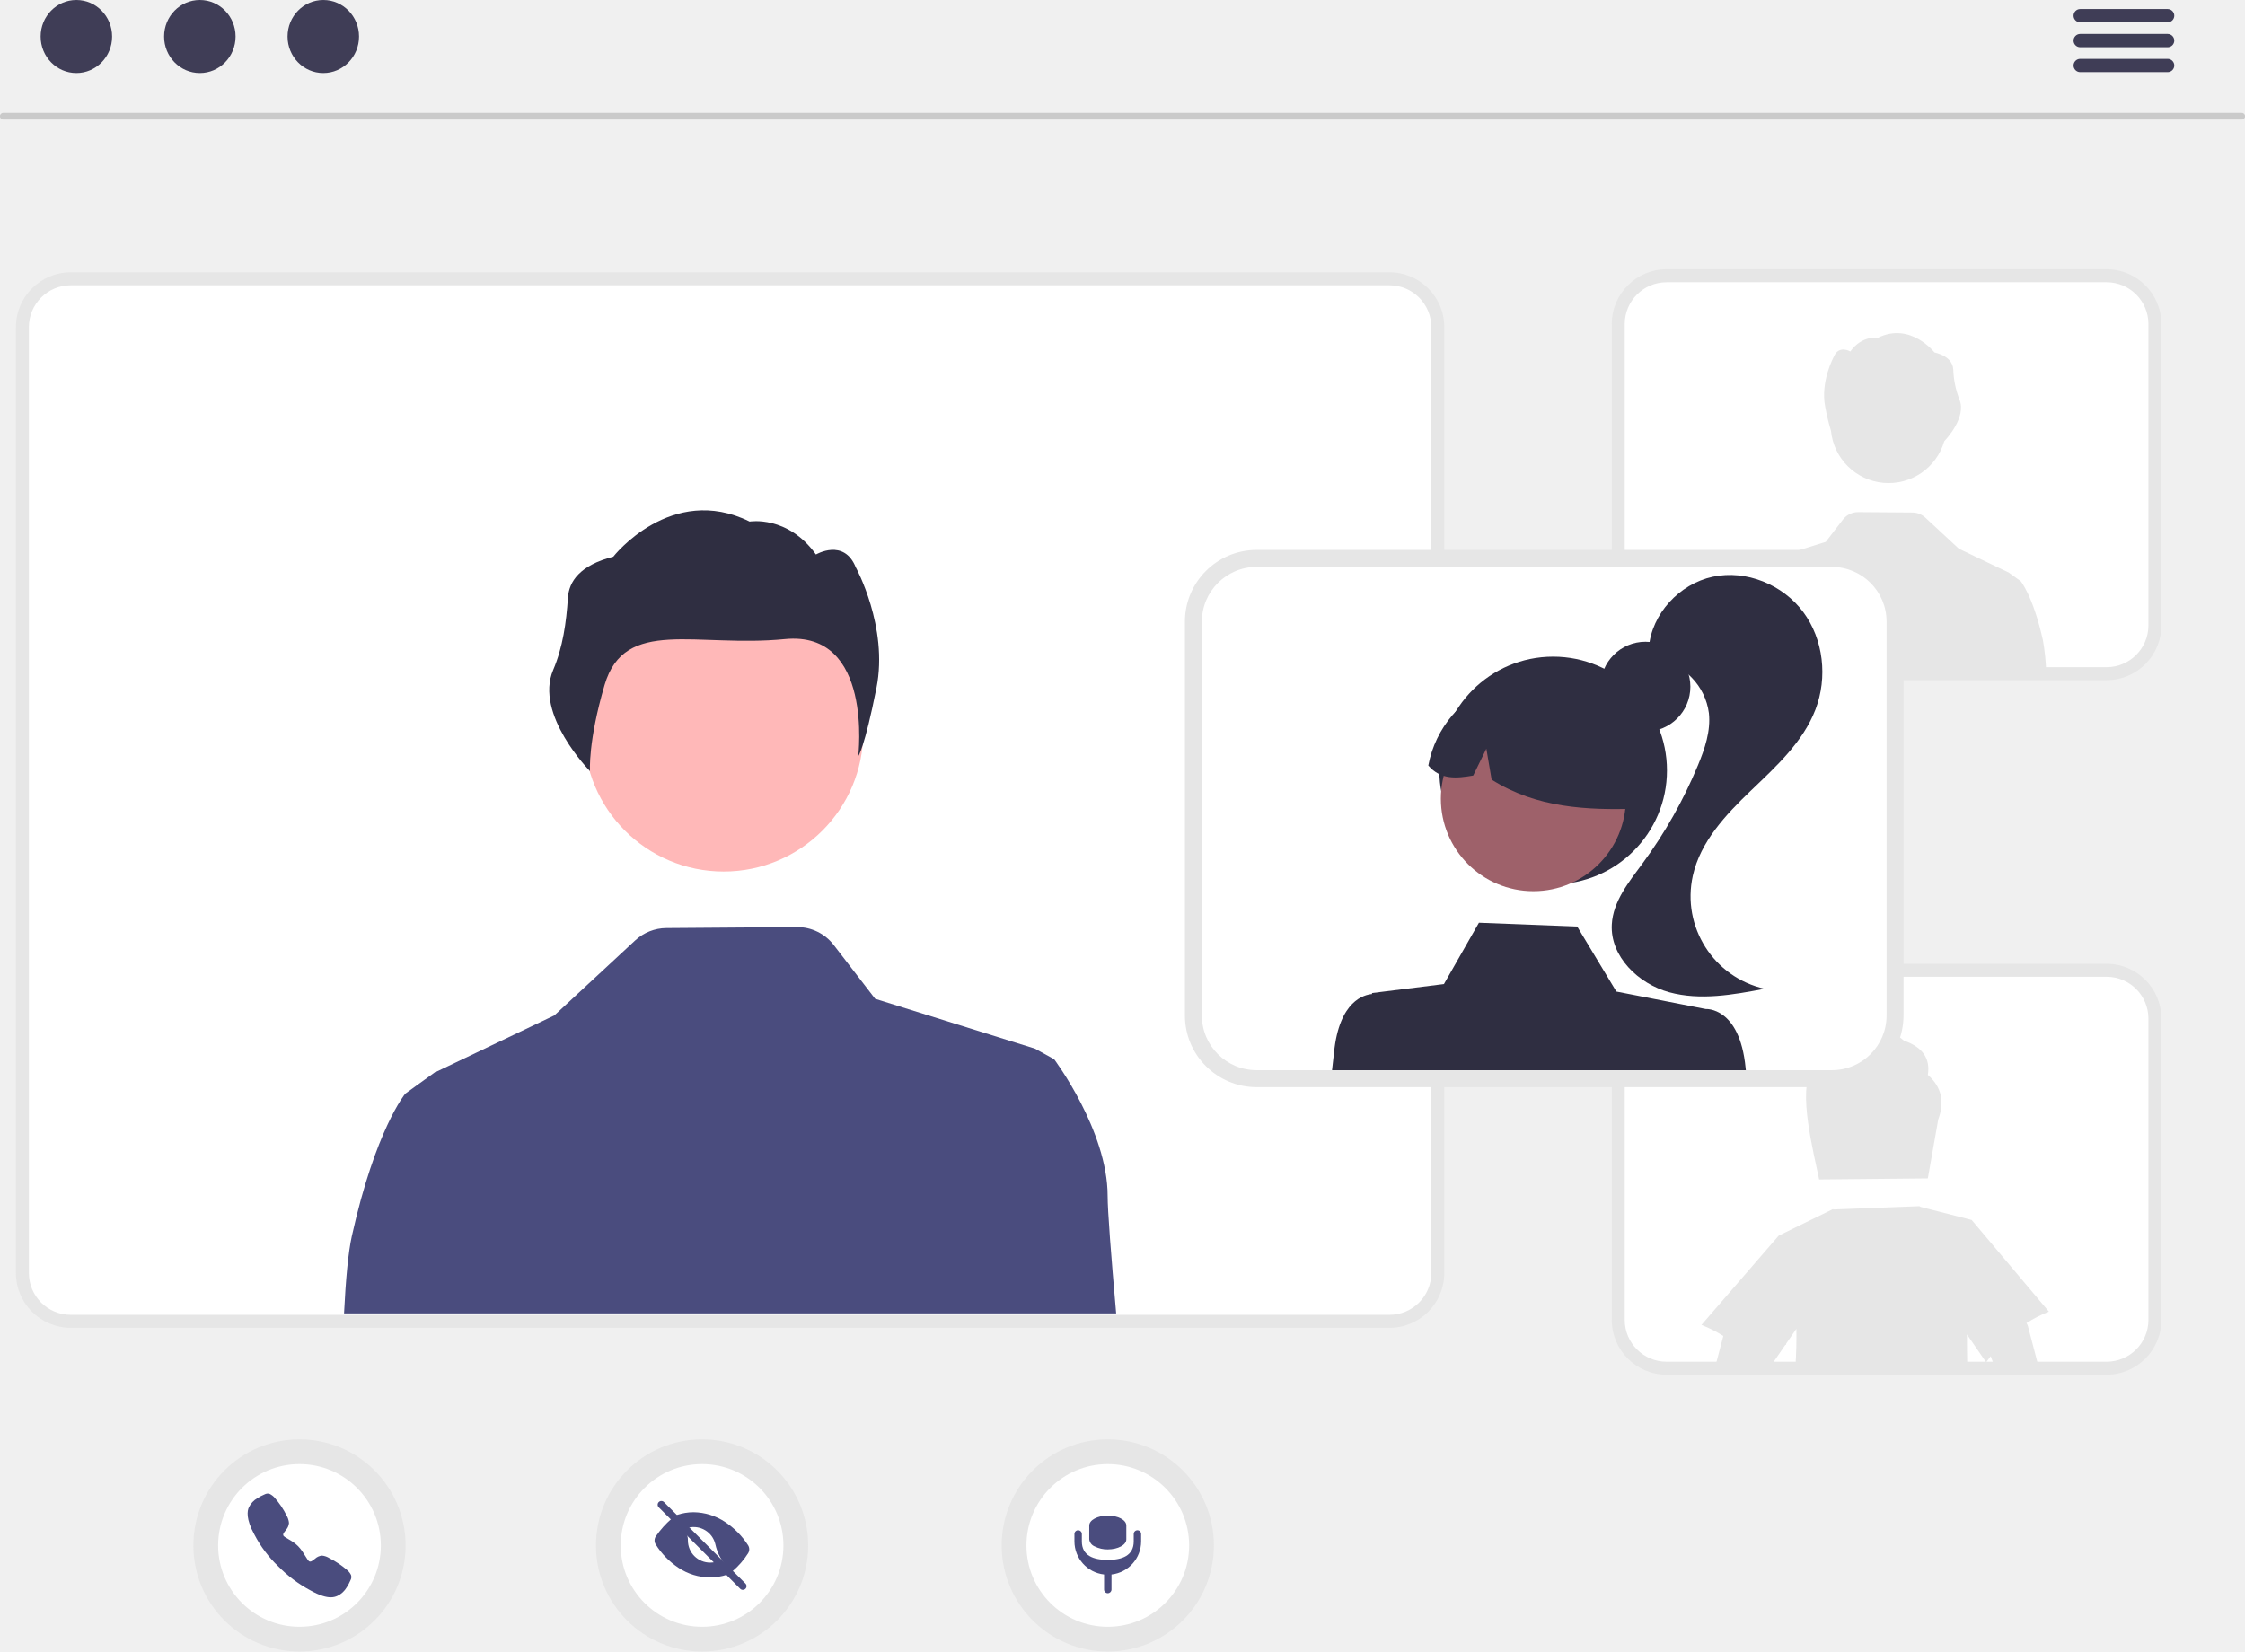
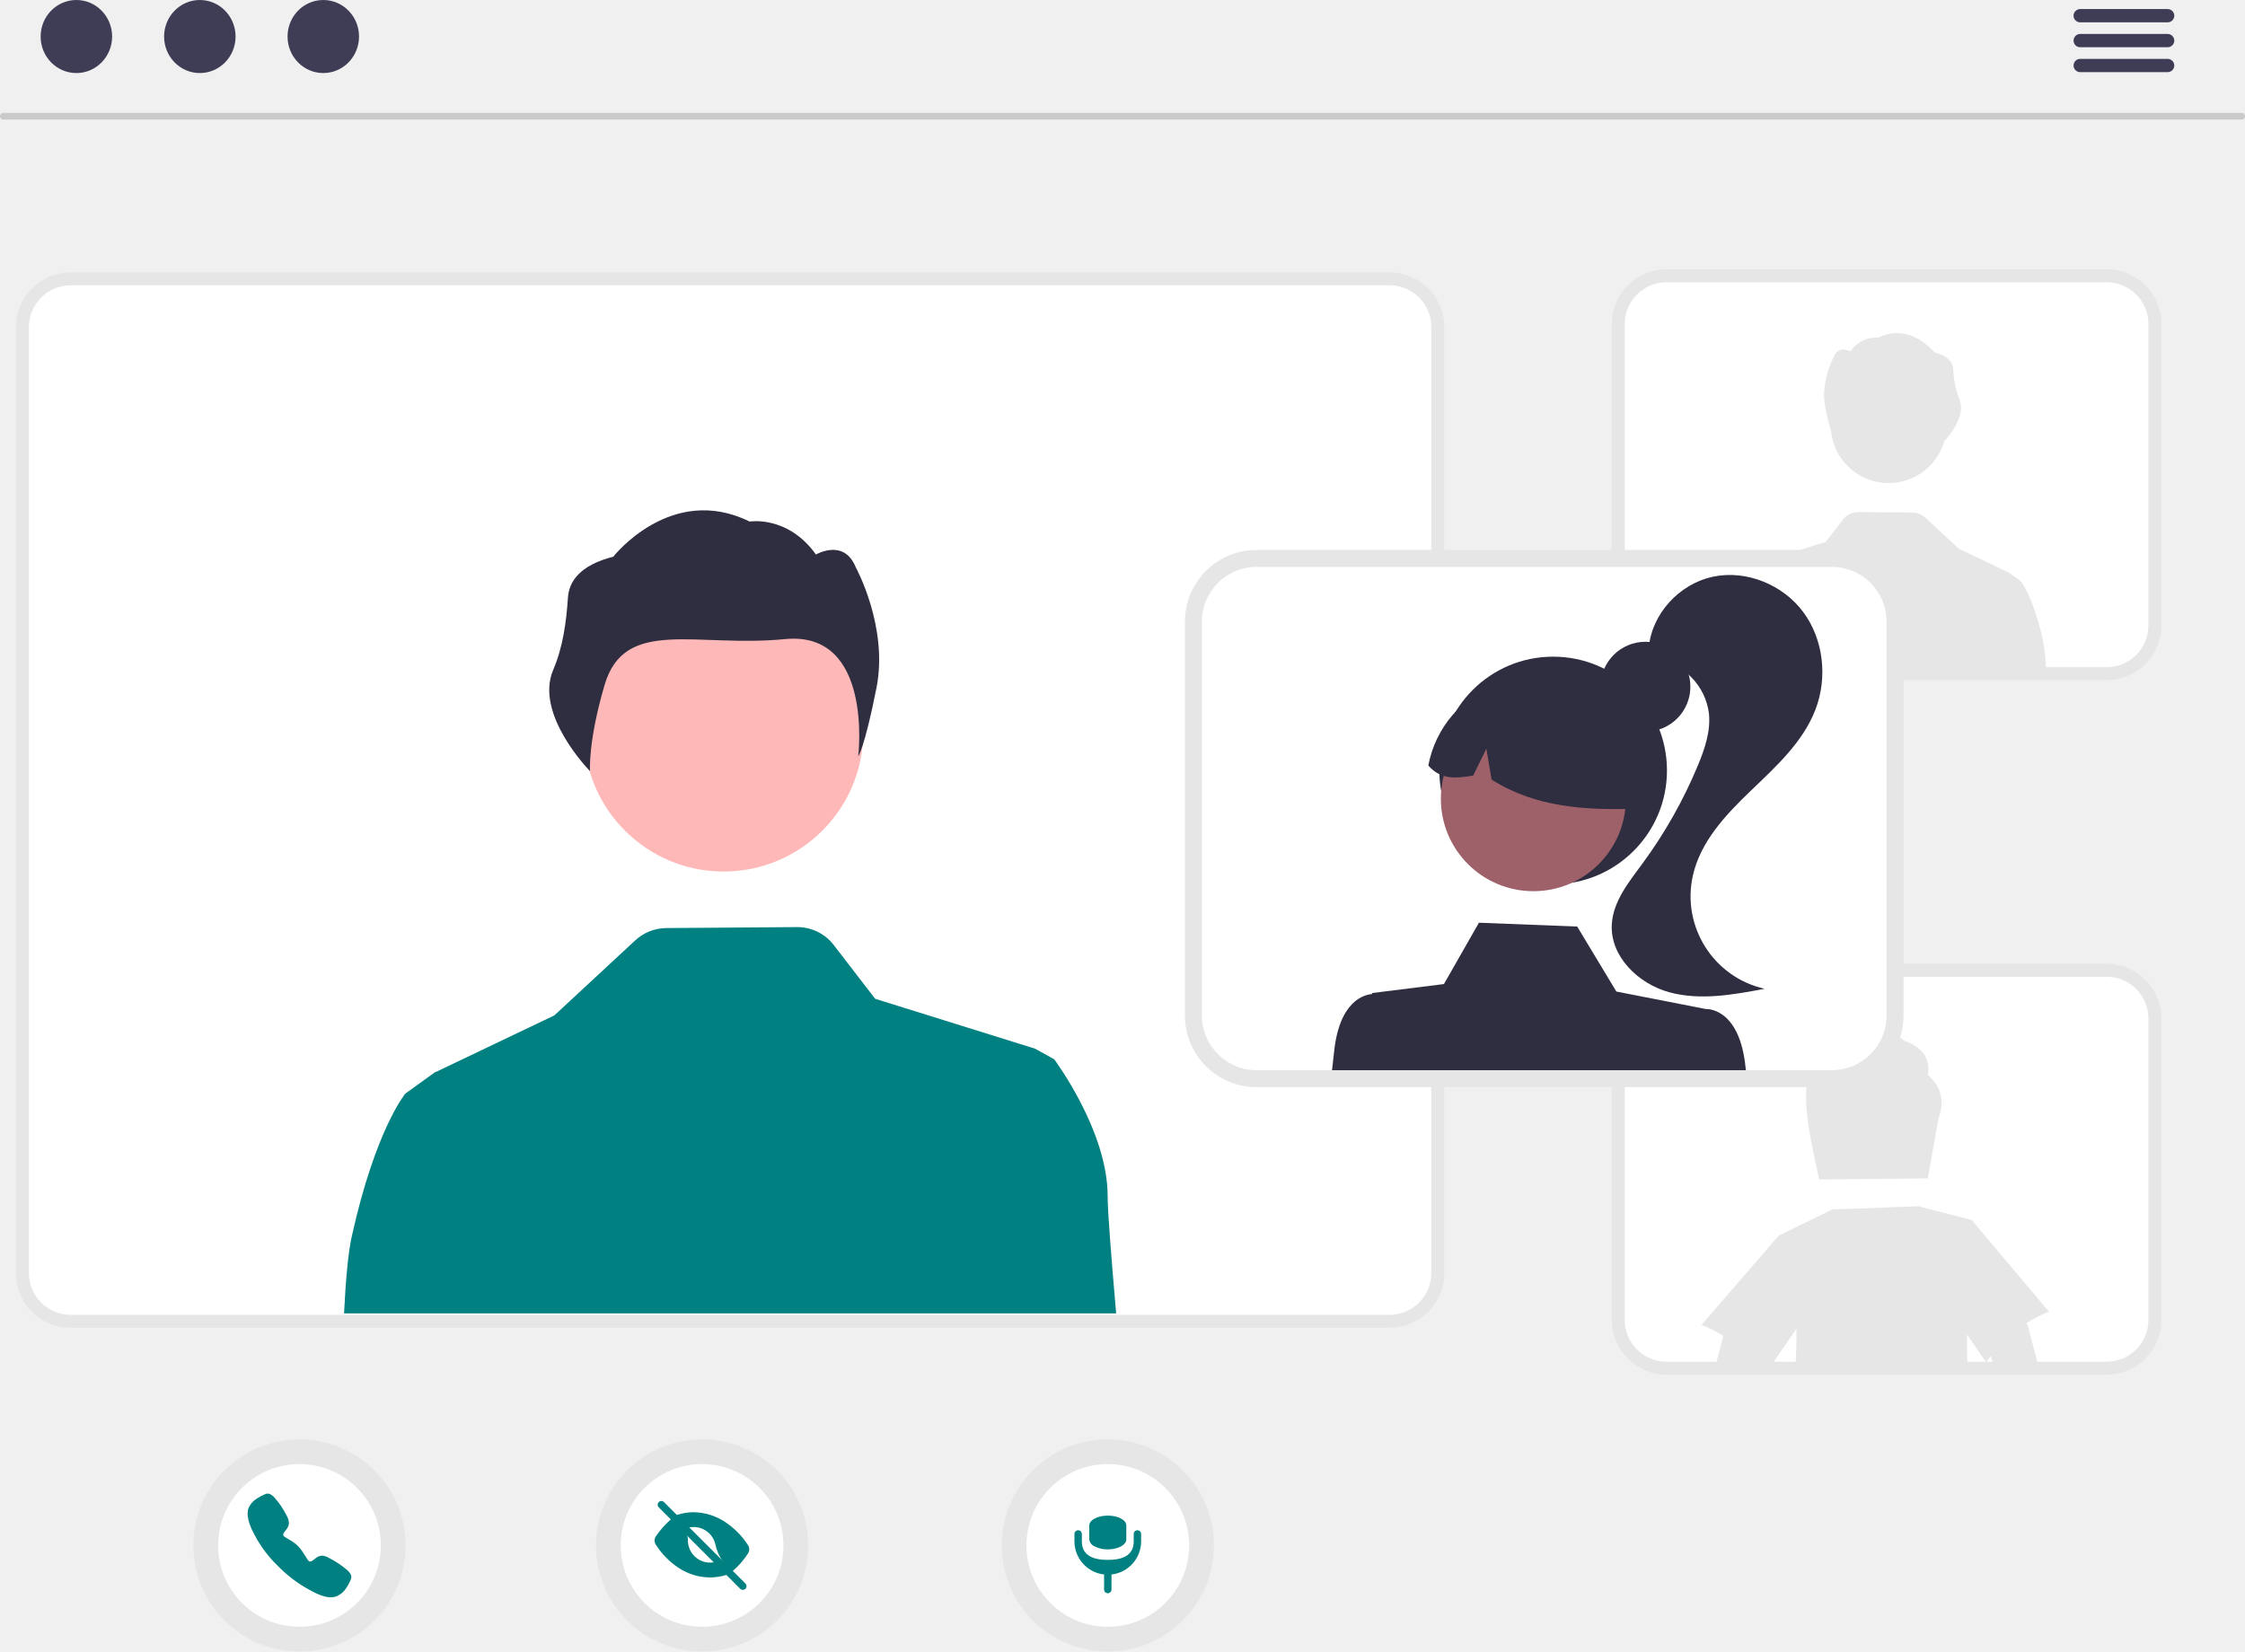
<svg xmlns="http://www.w3.org/2000/svg" data-name="Layer 1" width="749.467" height="551.451" viewBox="0 0 749.467 551.451">
  <path d="M689.138,617.637H248.87a18.307,18.307,0,0,1-18.286-18.286V283.484a18.307,18.307,0,0,1,18.286-18.286H689.138a18.307,18.307,0,0,1,18.286,18.286V599.351A18.307,18.307,0,0,1,689.138,617.637ZM248.87,274.822a8.672,8.672,0,0,0-8.662,8.662V599.351a8.672,8.672,0,0,0,8.662,8.662H689.138a8.672,8.672,0,0,0,8.662-8.662V283.484a8.672,8.672,0,0,0-8.662-8.662Z" transform="translate(-225.2664 -174.2744)" fill="#e6e6e6" />
  <circle cx="234.381" cy="516.028" r="35.423" fill="#e6e6e6" />
  <circle cx="234.381" cy="516.028" r="27.158" fill="#fff" />
-   <path d="M473.252,705.135a1.231,1.231,0,0,1-.874-.363L445.164,677.559a1.237,1.237,0,0,1,1.749-1.749l27.214,27.214a1.237,1.237,0,0,1-.874,2.111Z" transform="translate(-225.2664 -174.2744)" fill="#4a4c7e" />
-   <path d="M475.006,692.92a2.489,2.489,0,0,0-.008-2.687,26.203,26.203,0,0,0-7.675-7.772,19.447,19.447,0,0,0-10.51-3.252,17.514,17.514,0,0,0-5.552.911.309.309,0,0,0-.121.513l3.652,3.652a.314.314,0,0,0,.297.081,7.422,7.422,0,0,1,8.966,5.454l.009.036a16.307,16.307,0,0,0,4.162,7.865l1.164,1.164a.31.31,0,0,0,.418.018A26.58,26.58,0,0,0,475.006,692.92Z" transform="translate(-225.2664 -174.2744)" fill="#4a4c7e" />
-   <path d="M462.336,696.036a7.422,7.422,0,0,1-7.422-7.421q0-.01,0-.019a4.905,4.905,0,0,0-1.369-3.522l-3.671-3.672a.31.31,0,0,0-.42-.016,30.912,30.912,0,0,0-5.229,5.852,2.468,2.468,0,0,0-.049,2.748,25.822,25.822,0,0,0,7.598,7.781,19.158,19.158,0,0,0,10.538,3.218,18.416,18.416,0,0,0,5.616-.893.309.309,0,0,0,.124-.513l-3.67-3.669a.311.311,0,0,0-.296-.081A7.419,7.419,0,0,1,462.336,696.036Z" transform="translate(-225.2664 -174.2744)" fill="#4a4c7e" />
+   <path d="M473.252,705.135a1.231,1.231,0,0,1-.874-.363L445.164,677.559a1.237,1.237,0,0,1,1.749-1.749l27.214,27.214a1.237,1.237,0,0,1-.874,2.111Z" transform="translate(-225.2664 -174.2744)" fill="#008080" />
+   <path d="M475.006,692.92a2.489,2.489,0,0,0-.008-2.687,26.203,26.203,0,0,0-7.675-7.772,19.447,19.447,0,0,0-10.51-3.252,17.514,17.514,0,0,0-5.552.911.309.309,0,0,0-.121.513l3.652,3.652a.314.314,0,0,0,.297.081,7.422,7.422,0,0,1,8.966,5.454l.009.036a16.307,16.307,0,0,0,4.162,7.865l1.164,1.164a.31.31,0,0,0,.418.018A26.58,26.58,0,0,0,475.006,692.92Z" transform="translate(-225.2664 -174.2744)" fill="#008080" />
+   <path d="M462.336,696.036a7.422,7.422,0,0,1-7.422-7.421q0-.01,0-.019a4.905,4.905,0,0,0-1.369-3.522l-3.671-3.672a.31.31,0,0,0-.42-.016,30.912,30.912,0,0,0-5.229,5.852,2.468,2.468,0,0,0-.049,2.748,25.822,25.822,0,0,0,7.598,7.781,19.158,19.158,0,0,0,10.538,3.218,18.416,18.416,0,0,0,5.616-.893.309.309,0,0,0,.124-.513l-3.67-3.669a.311.311,0,0,0-.296-.081A7.419,7.419,0,0,1,462.336,696.036Z" transform="translate(-225.2664 -174.2744)" fill="#008080" />
  <circle cx="99.981" cy="516.028" r="35.423" fill="#e6e6e6" />
  <circle cx="99.981" cy="516.028" r="27.158" fill="#fff" />
-   <path d="M335.681,707.62c-1.509,0-3.629-.546-6.803-2.319a44.234,44.234,0,0,1-10.685-7.992,40.548,40.548,0,0,1-8.024-10.682c-2.848-5.18-2.363-7.895-1.82-9.055a7.228,7.228,0,0,1,2.833-3.04,13.629,13.629,0,0,1,2.214-1.175c.077-.033.149-.065.213-.094a2.069,2.069,0,0,1,1.697-.155,4.971,4.971,0,0,1,1.613,1.237,26.804,26.804,0,0,1,4.033,5.986,5.964,5.964,0,0,1,.791,2.452,3.874,3.874,0,0,1-.986,2.305c-.101.138-.202.271-.299.399-.588.773-.717.997-.632,1.395.172.802,2.785,1.499,4.898,3.607s3.104,5.003,3.909,5.174c.416.089.644-.046,1.442-.655.114-.087.232-.178.355-.268a3.895,3.895,0,0,1,2.339-1.047h.005a5.602,5.602,0,0,1,2.463.864,29.533,29.533,0,0,1,5.964,4.003,4.969,4.969,0,0,1,1.241,1.609,2.086,2.086,0,0,1-.155,1.701c-.029.064-.06.135-.094.213a13.645,13.645,0,0,1-1.182,2.21,7.23,7.23,0,0,1-3.045,2.828A5.212,5.212,0,0,1,335.681,707.62Z" transform="translate(-225.2664 -174.2744)" fill="#4a4c7e" />
+   <path d="M335.681,707.62c-1.509,0-3.629-.546-6.803-2.319a44.234,44.234,0,0,1-10.685-7.992,40.548,40.548,0,0,1-8.024-10.682c-2.848-5.18-2.363-7.895-1.82-9.055a7.228,7.228,0,0,1,2.833-3.04,13.629,13.629,0,0,1,2.214-1.175c.077-.033.149-.065.213-.094a2.069,2.069,0,0,1,1.697-.155,4.971,4.971,0,0,1,1.613,1.237,26.804,26.804,0,0,1,4.033,5.986,5.964,5.964,0,0,1,.791,2.452,3.874,3.874,0,0,1-.986,2.305c-.101.138-.202.271-.299.399-.588.773-.717.997-.632,1.395.172.802,2.785,1.499,4.898,3.607s3.104,5.003,3.909,5.174c.416.089.644-.046,1.442-.655.114-.087.232-.178.355-.268a3.895,3.895,0,0,1,2.339-1.047h.005a5.602,5.602,0,0,1,2.463.864,29.533,29.533,0,0,1,5.964,4.003,4.969,4.969,0,0,1,1.241,1.609,2.086,2.086,0,0,1-.155,1.701c-.029.064-.06.135-.094.213a13.645,13.645,0,0,1-1.182,2.21,7.23,7.23,0,0,1-3.045,2.828A5.212,5.212,0,0,1,335.681,707.62Z" transform="translate(-225.2664 -174.2744)" fill="#008080" />
  <circle cx="369.822" cy="516.028" r="35.423" fill="#e6e6e6" />
  <circle cx="369.822" cy="516.028" r="27.158" fill="#fff" />
-   <path d="M604.984,685.231a1.237,1.237,0,0,0-1.237,1.237v2.474c0,4.782-3.877,6.185-8.659,6.185-4.782,0-8.659-1.403-8.659-6.185v-2.474a1.237,1.237,0,1,0-2.474,0v2.474a11.144,11.144,0,0,0,9.896,11.059v5.022a1.237,1.237,0,0,0,1.237,1.237h0a1.237,1.237,0,0,0,1.237-1.237v-5.022a11.144,11.144,0,0,0,9.896-11.059v-2.474A1.237,1.237,0,0,0,604.984,685.231Z" transform="translate(-225.2664 -174.2744)" fill="#4a4c7e" />
-   <path d="M595.088,691.627a9.276,9.276,0,0,1-4.372-1,2.909,2.909,0,0,1-1.813-2.36v-4.604c-.013-1.825,2.734-3.311,6.137-3.318h0c.016,0,.032,0,.048,0,3.379-.02,6.148,1.434,6.185,3.247q.001.035,0,.071v4.604C601.29,690.11,598.523,691.613,595.088,691.627Z" transform="translate(-225.2664 -174.2744)" fill="#4a4c7e" />
+   <path d="M604.984,685.231a1.237,1.237,0,0,0-1.237,1.237v2.474c0,4.782-3.877,6.185-8.659,6.185-4.782,0-8.659-1.403-8.659-6.185v-2.474a1.237,1.237,0,1,0-2.474,0v2.474a11.144,11.144,0,0,0,9.896,11.059v5.022a1.237,1.237,0,0,0,1.237,1.237h0a1.237,1.237,0,0,0,1.237-1.237v-5.022a11.144,11.144,0,0,0,9.896-11.059v-2.474A1.237,1.237,0,0,0,604.984,685.231Z" transform="translate(-225.2664 -174.2744)" fill="#008080" />
+   <path d="M595.088,691.627a9.276,9.276,0,0,1-4.372-1,2.909,2.909,0,0,1-1.813-2.36v-4.604c-.013-1.825,2.734-3.311,6.137-3.318h0c.016,0,.032,0,.048,0,3.379-.02,6.148,1.434,6.185,3.247q.001.035,0,.071v4.604C601.29,690.11,598.523,691.613,595.088,691.627Z" transform="translate(-225.2664 -174.2744)" fill="#008080" />
  <path d="M689.138,613.306H248.87a13.971,13.971,0,0,1-13.955-13.955V283.484a13.971,13.971,0,0,1,13.955-13.955H689.138a13.971,13.971,0,0,1,13.955,13.955V599.351A13.971,13.971,0,0,1,689.138,613.306Z" transform="translate(-225.2664 -174.2744)" fill="#fff" />
  <circle id="bc830966-b266-4f4f-8d3f-80253a76a671" data-name="ab6171fa-7d69-4734-b81c-8dff60f9761b" cx="241.582" cy="244.406" r="46.601" fill="#ffb8b8" />
-   <path id="b07e6ca0-7838-4b10-83c0-af225f768a0c-271" data-name="bf427902-b9bf-4946-b5d7-5c1c7e04535e" d="M414.864,373.849c.352-5.352,3.891-10.828,15.135-13.689,0,0,19.297-24.675,45.519-11.735,0,0,12.712-2.187,22.139,11.002,0,0,9.346-5.512,13.289,4.258,0,0,10.961,19.929,6.926,40.256s-6.101,22.864-6.101,22.864,5.144-42.046-24.483-39.131-53.478-7.503-60.188,15.308c-5.571,18.942-4.869,28.779-4.869,28.779s-18.63-18.896-12.296-33.775C413.175,390.376,414.32,382.103,414.864,373.849Z" transform="translate(-225.2664 -174.2744)" fill="#2f2e41" />
-   <path d="M340.121,612.824H597.886c-1.723-19.662-2.849-34.291-2.849-39.238,0-21.818-17.853-45.628-17.853-45.628l-6.39-3.532L517.428,507.776,503.617,489.836a15.357,15.357,0,0,0-12.3-6.005l-43.627.327a15.404,15.404,0,0,0-10.346,4.1L410.33,513.319l-39.623,18.921-.067-.067-.414.308-5.88,4.235-3.782,2.733s-9.923,11.905-17.853,47.611C341.517,592.43,340.68,601.419,340.121,612.824Z" transform="translate(-225.2664 -174.2744)" fill="#4a4c7e" />
+   <path id="b07e6ca0-7838-4b10-83c0-af225f768a0c-263" data-name="bf427902-b9bf-4946-b5d7-5c1c7e04535e" d="M414.864,373.849c.352-5.352,3.891-10.828,15.135-13.689,0,0,19.297-24.675,45.519-11.735,0,0,12.712-2.187,22.139,11.002,0,0,9.346-5.512,13.289,4.258,0,0,10.961,19.929,6.926,40.256s-6.101,22.864-6.101,22.864,5.144-42.046-24.483-39.131-53.478-7.503-60.188,15.308c-5.571,18.942-4.869,28.779-4.869,28.779s-18.63-18.896-12.296-33.775C413.175,390.376,414.32,382.103,414.864,373.849Z" transform="translate(-225.2664 -174.2744)" fill="#2f2e41" />
+   <path d="M340.121,612.824H597.886c-1.723-19.662-2.849-34.291-2.849-39.238,0-21.818-17.853-45.628-17.853-45.628l-6.39-3.532L517.428,507.776,503.617,489.836a15.357,15.357,0,0,0-12.3-6.005l-43.627.327a15.404,15.404,0,0,0-10.346,4.1L410.33,513.319l-39.623,18.921-.067-.067-.414.308-5.88,4.235-3.782,2.733s-9.923,11.905-17.853,47.611C341.517,592.43,340.68,601.419,340.121,612.824Z" transform="translate(-225.2664 -174.2744)" fill="#008080" />
  <path d="M973.649,214.191H226.351a1.109,1.109,0,0,1,0-2.218H973.649a1.109,1.109,0,0,1,0,2.218Z" transform="translate(-225.2664 -174.2744)" fill="#cacaca" />
  <ellipse cx="25.497" cy="12.197" rx="11.931" ry="12.197" fill="#3f3d56" />
  <ellipse cx="66.712" cy="12.197" rx="11.931" ry="12.197" fill="#3f3d56" />
  <ellipse cx="107.927" cy="12.197" rx="11.931" ry="12.197" fill="#3f3d56" />
  <path d="M948.955,181.735H919.67a2.218,2.218,0,0,1,0-4.435h29.285a2.218,2.218,0,0,1,0,4.435Z" transform="translate(-225.2664 -174.2744)" fill="#3f3d56" />
  <path d="M948.955,190.051H919.67a2.218,2.218,0,0,1,0-4.435h29.285a2.218,2.218,0,0,1,0,4.435Z" transform="translate(-225.2664 -174.2744)" fill="#3f3d56" />
  <path d="M948.955,198.366H919.67a2.218,2.218,0,0,1,0-4.435h29.285a2.218,2.218,0,0,1,0,4.435Z" transform="translate(-225.2664 -174.2744)" fill="#3f3d56" />
  <path d="M928.538,633.289H781.618a18.307,18.307,0,0,1-18.286-18.286V514.376a18.307,18.307,0,0,1,18.286-18.286H928.538a18.307,18.307,0,0,1,18.286,18.286V615.003A18.307,18.307,0,0,1,928.538,633.289ZM781.618,505.714a8.672,8.672,0,0,0-8.662,8.662V615.003a8.672,8.672,0,0,0,8.662,8.662H928.538a8.672,8.672,0,0,0,8.662-8.662V514.376a8.672,8.672,0,0,0-8.662-8.662Z" transform="translate(-225.2664 -174.2744)" fill="#e6e6e6" />
  <path d="M928.538,628.958H781.618a13.971,13.971,0,0,1-13.955-13.955V514.375a13.971,13.971,0,0,1,13.955-13.955h146.92a13.971,13.971,0,0,1,13.955,13.955v100.627A13.971,13.971,0,0,1,928.538,628.958Z" transform="translate(-225.2664 -174.2744)" fill="#fff" />
  <path d="M868.855,533.177c.85-5.299-1.554-9.2-7.926-11.402-6.338-5.5-15.706-6.819-21.329,1.99a8.823,8.823,0,0,0-9.301,7.903c-5.165,6.003.57,28.036,2.269,36.431l9.066-.089,18.098-.179,9.122-.089,3.477-19.686C874.444,542.332,873.583,537.313,868.855,533.177Z" transform="translate(-225.2664 -174.2744)" fill="#e6e6e6" />
  <path d="M901.776,616.054a43.68,43.68,0,0,1,7.49-3.823l-25.778-30.607-17.036-4.36q-.209-.118-.415-.241l-28.739,1.102-.123-.123L819.054,586.867l-25.778,29.802a43.376,43.376,0,0,1,7.3,3.689l-2.661,10.117h18.445l4.907-7.132h.246c0-.123.011-.246.011-.369l3.443-5.008c.078,4.047-.034,8.216-.313,12.509h57.369c-.089-3.566-.112-7.11-.112-10.631l6.417,9.312c.481-.704.995-1.364,1.509-2.035l1.263,3.354H905.789l-3.521-13.392A3.132,3.132,0,0,0,901.776,616.054Z" transform="translate(-225.2664 -174.2744)" fill="#e6e6e6" />
  <path d="M928.538,401.384H781.618a18.307,18.307,0,0,1-18.286-18.286V282.471a18.307,18.307,0,0,1,18.286-18.286H928.538a18.307,18.307,0,0,1,18.286,18.286V383.098A18.307,18.307,0,0,1,928.538,401.384ZM781.618,273.81a8.672,8.672,0,0,0-8.662,8.662V383.098a8.672,8.672,0,0,0,8.662,8.662H928.538a8.672,8.672,0,0,0,8.662-8.662V282.471a8.672,8.672,0,0,0-8.662-8.662Z" transform="translate(-225.2664 -174.2744)" fill="#e6e6e6" />
  <path d="M928.538,397.053H781.618a13.971,13.971,0,0,1-13.955-13.955V282.471a13.971,13.971,0,0,1,13.955-13.955H928.538a13.971,13.971,0,0,1,13.955,13.955V383.098A13.971,13.971,0,0,1,928.538,397.053Z" transform="translate(-225.2664 -174.2744)" fill="#fff" />
  <path d="M836.521,318.131a19.333,19.333,0,0,0,37.813,3.476c.626-.652,7.565-8.067,5.053-13.966a30.521,30.521,0,0,1-2.045-10.018c-.146-2.221-1.615-4.494-6.282-5.682,0,0-8.009-10.241-18.892-4.871,0,0-5.276-.908-9.188,4.566,0,0-3.879-2.288-5.515,1.767,0,0-4.549,8.271-2.874,16.708A72.671,72.671,0,0,0,836.521,318.131Z" transform="translate(-225.2664 -174.2744)" fill="#e6e6e6" />
  <path d="M907.288,388.114c-3.291-14.819-7.41-19.76-7.41-19.76l-1.57-1.134-2.441-1.758-.172-.128-.028.028-16.445-7.853-11.212-10.401a6.393,6.393,0,0,0-4.294-1.702L845.611,345.27a6.374,6.374,0,0,0-5.105,2.493l-5.732,7.446-22.149,6.91-2.652,1.466s-7.41,9.882-7.41,18.938c0,2.053-.467,8.125-1.182,16.285H908.363A72.966,72.966,0,0,0,907.288,388.114Z" transform="translate(-225.2664 -174.2744)" fill="#e6e6e6" />
  <path d="M836.83,537.277H644.747A23.934,23.934,0,0,1,620.84,513.37V381.81A23.934,23.934,0,0,1,644.747,357.903h192.083a23.934,23.934,0,0,1,23.907,23.907V513.37A23.934,23.934,0,0,1,836.83,537.277ZM644.747,370.486a11.338,11.338,0,0,0-11.324,11.324V513.37a11.338,11.338,0,0,0,11.324,11.324h192.083A11.338,11.338,0,0,0,848.154,513.37V381.81a11.338,11.338,0,0,0-11.324-11.324Z" transform="translate(-225.2664 -174.2744)" fill="#e6e6e6" />
  <path d="M836.828,363.564h-192.08a18.275,18.275,0,0,0-18.25,18.25v131.56a18.266,18.266,0,0,0,18.25,18.24h192.08a18.266,18.266,0,0,0,18.25-18.24v-131.56A18.275,18.275,0,0,0,836.828,363.564Z" transform="translate(-225.2664 -174.2744)" fill="#fff" />
  <circle cx="549.313" cy="229.288" r="15" fill="#2f2e41" />
  <circle cx="518.498" cy="257.26" r="38" fill="#2f2e41" />
  <circle cx="511.896" cy="266.692" r="30.879" fill="#9e616a" />
  <path d="M725.521,402.511a35.371,35.371,0,0,1,45.783,41.818c-16.217.437-33.009-.204-48.078-9.736l-1.76-10.328-4.389,8.966c-5.442.928-10.827,1.54-14.985-3.357A36.116,36.116,0,0,1,725.521,402.511Z" transform="translate(-225.2664 -174.2744)" fill="#2f2e41" />
  <path d="M797.06,366.851c11.158-2.388,23.377,2.618,30.186,11.774,6.81,9.156,8.18,21.896,4.099,32.552-4.163,10.871-13.151,19.029-21.556,27.084-8.404,8.054-16.865,17.047-19.388,28.411a31.667,31.667,0,0,0,23.971,37.759c-10.526,1.997-21.49,3.981-31.826,1.165-10.337-2.816-19.791-11.969-19.198-22.666.427-7.708,5.689-14.145,10.265-20.361a156.364,156.364,0,0,0,18.484-32.739c2.301-5.545,4.313-11.464,3.667-17.432A20.916,20.916,0,0,0,778.467,394.485l-2.76-3.874C776.628,379.238,785.902,369.239,797.06,366.851Z" transform="translate(-225.2664 -174.2744)" fill="#2f2e41" />
  <path d="M808.008,530.764c-2-20.38-13.3-19.58-13.3-19.58l-29.84-5.83-13.07-21.7-32.81-1.28-11.68,20.48-24,3-.02.34c-2.38.18-10.96,2.06-12.68,19.57-.16,1.61-.38,3.58-.66,5.85h138.15C808.068,531.314,808.038,531.034,808.008,530.764Z" transform="translate(-225.2664 -174.2744)" fill="#2f2e41" />
</svg>
